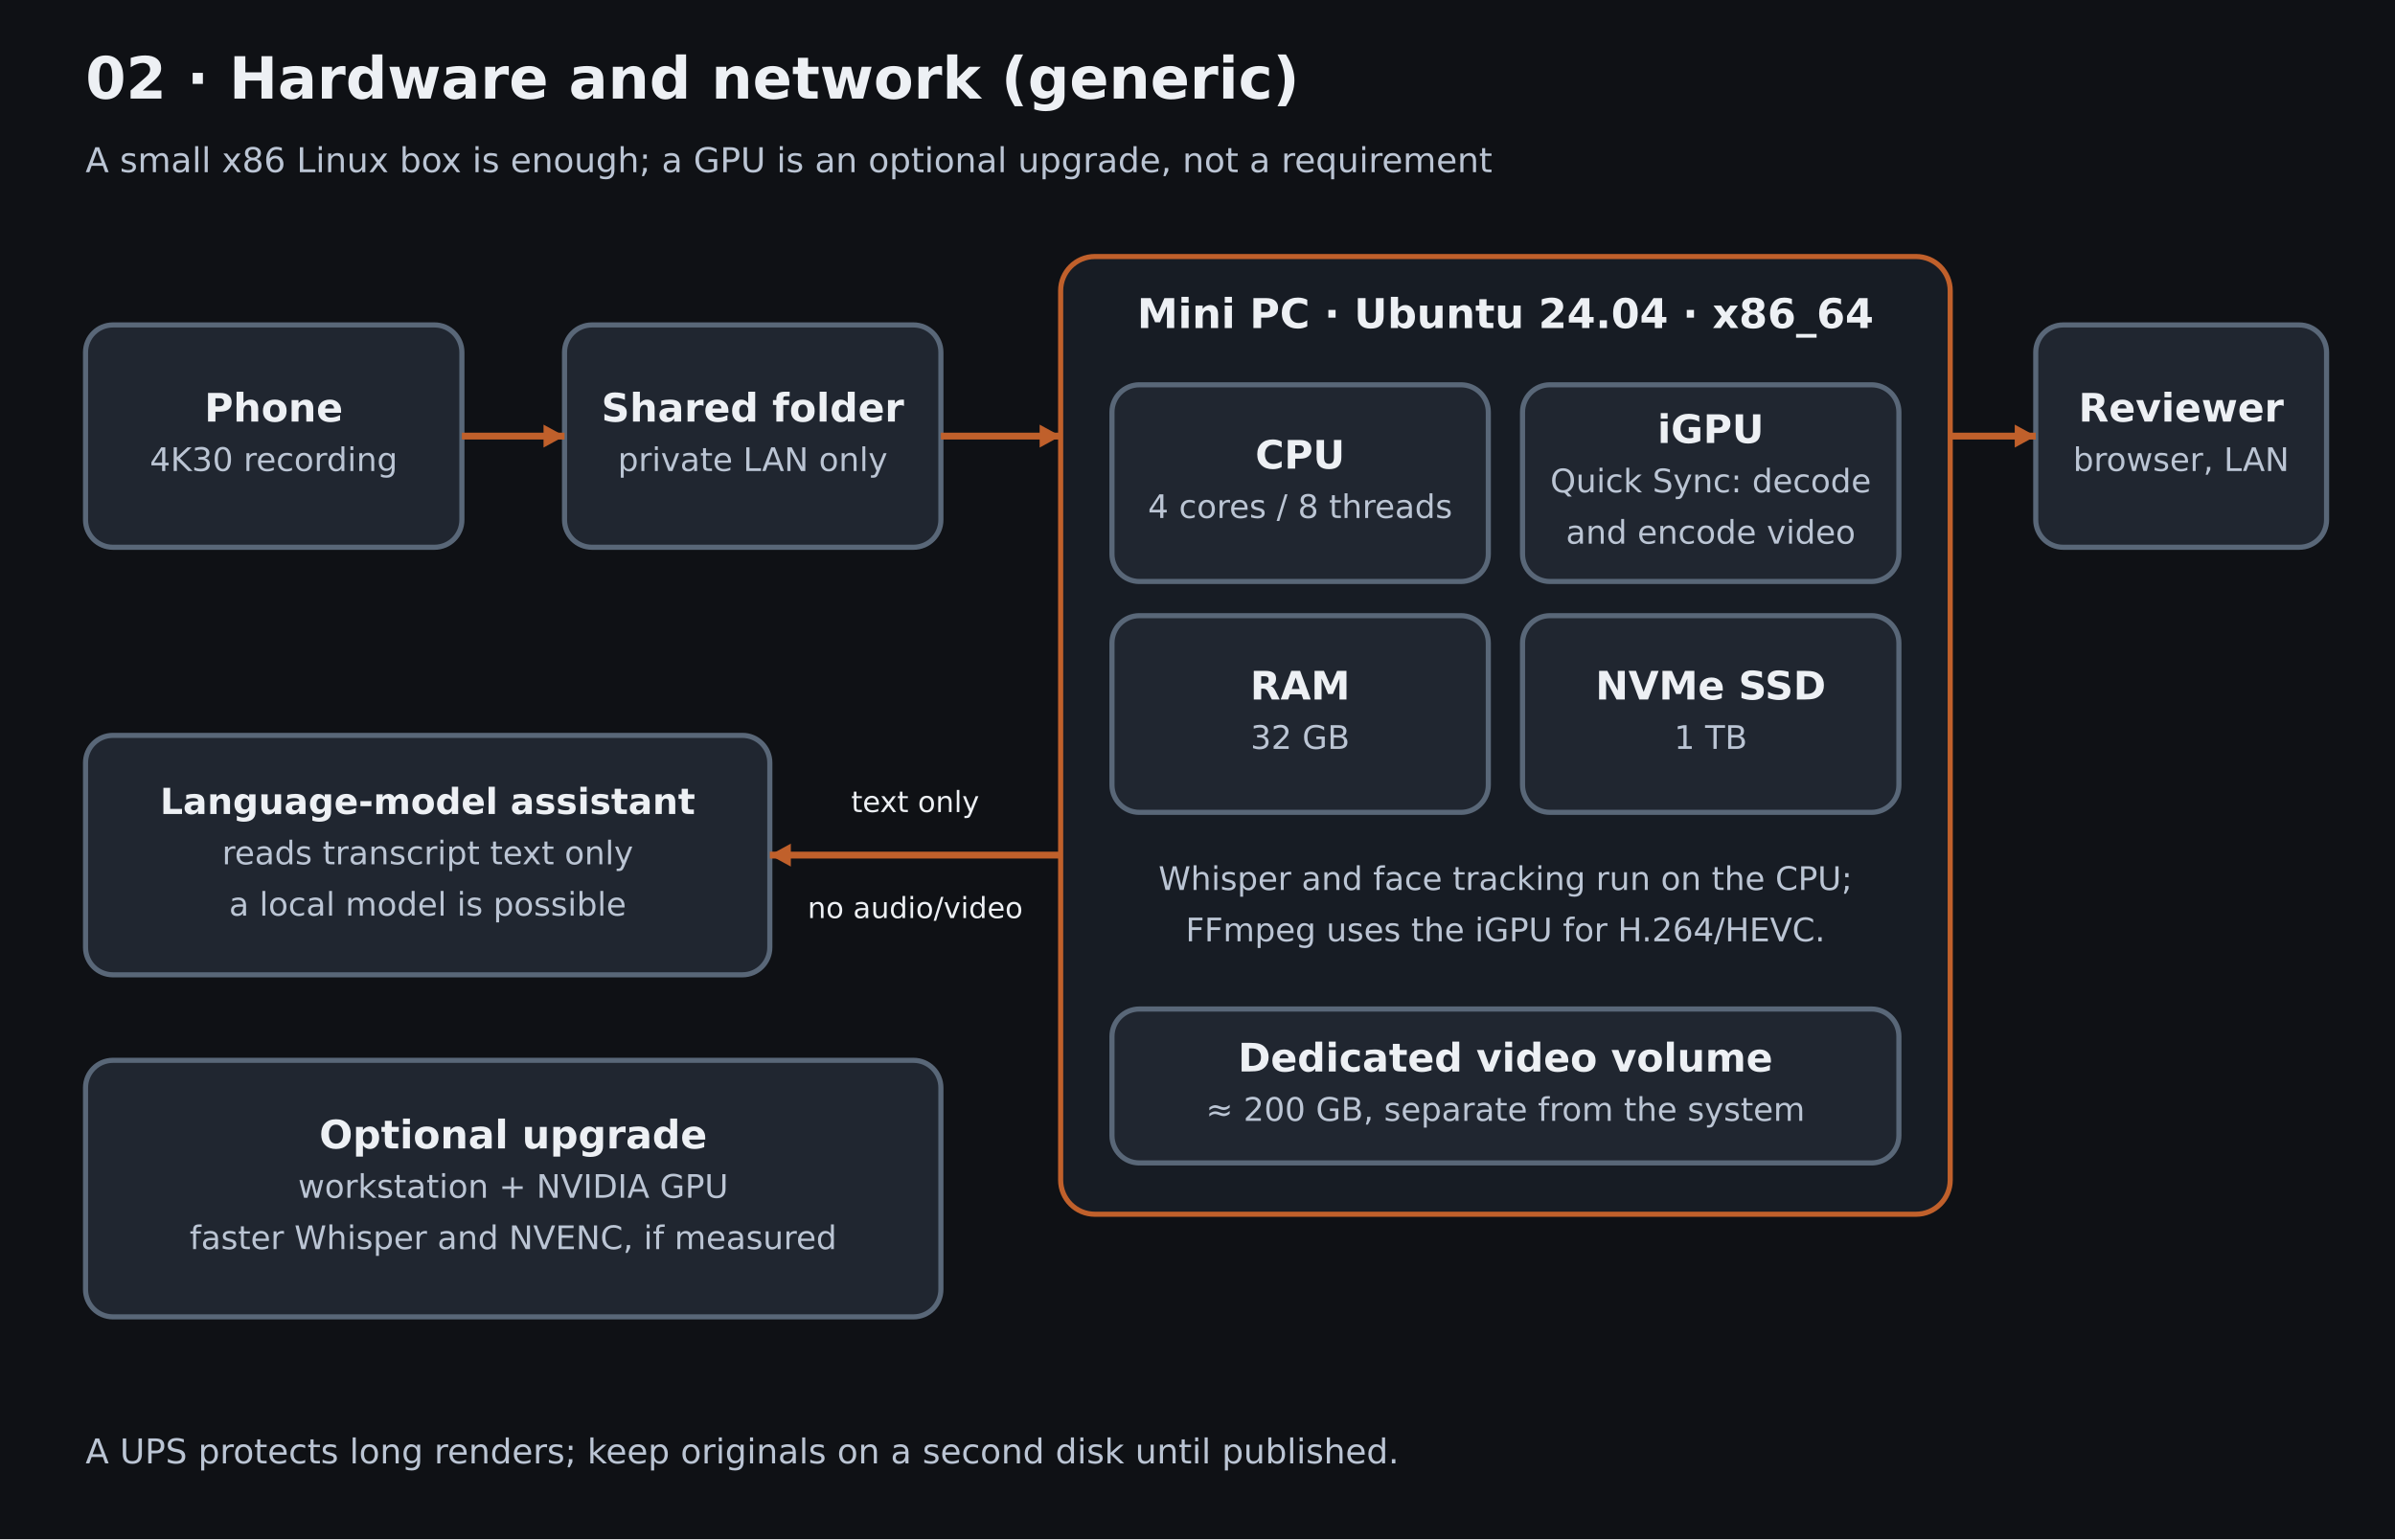
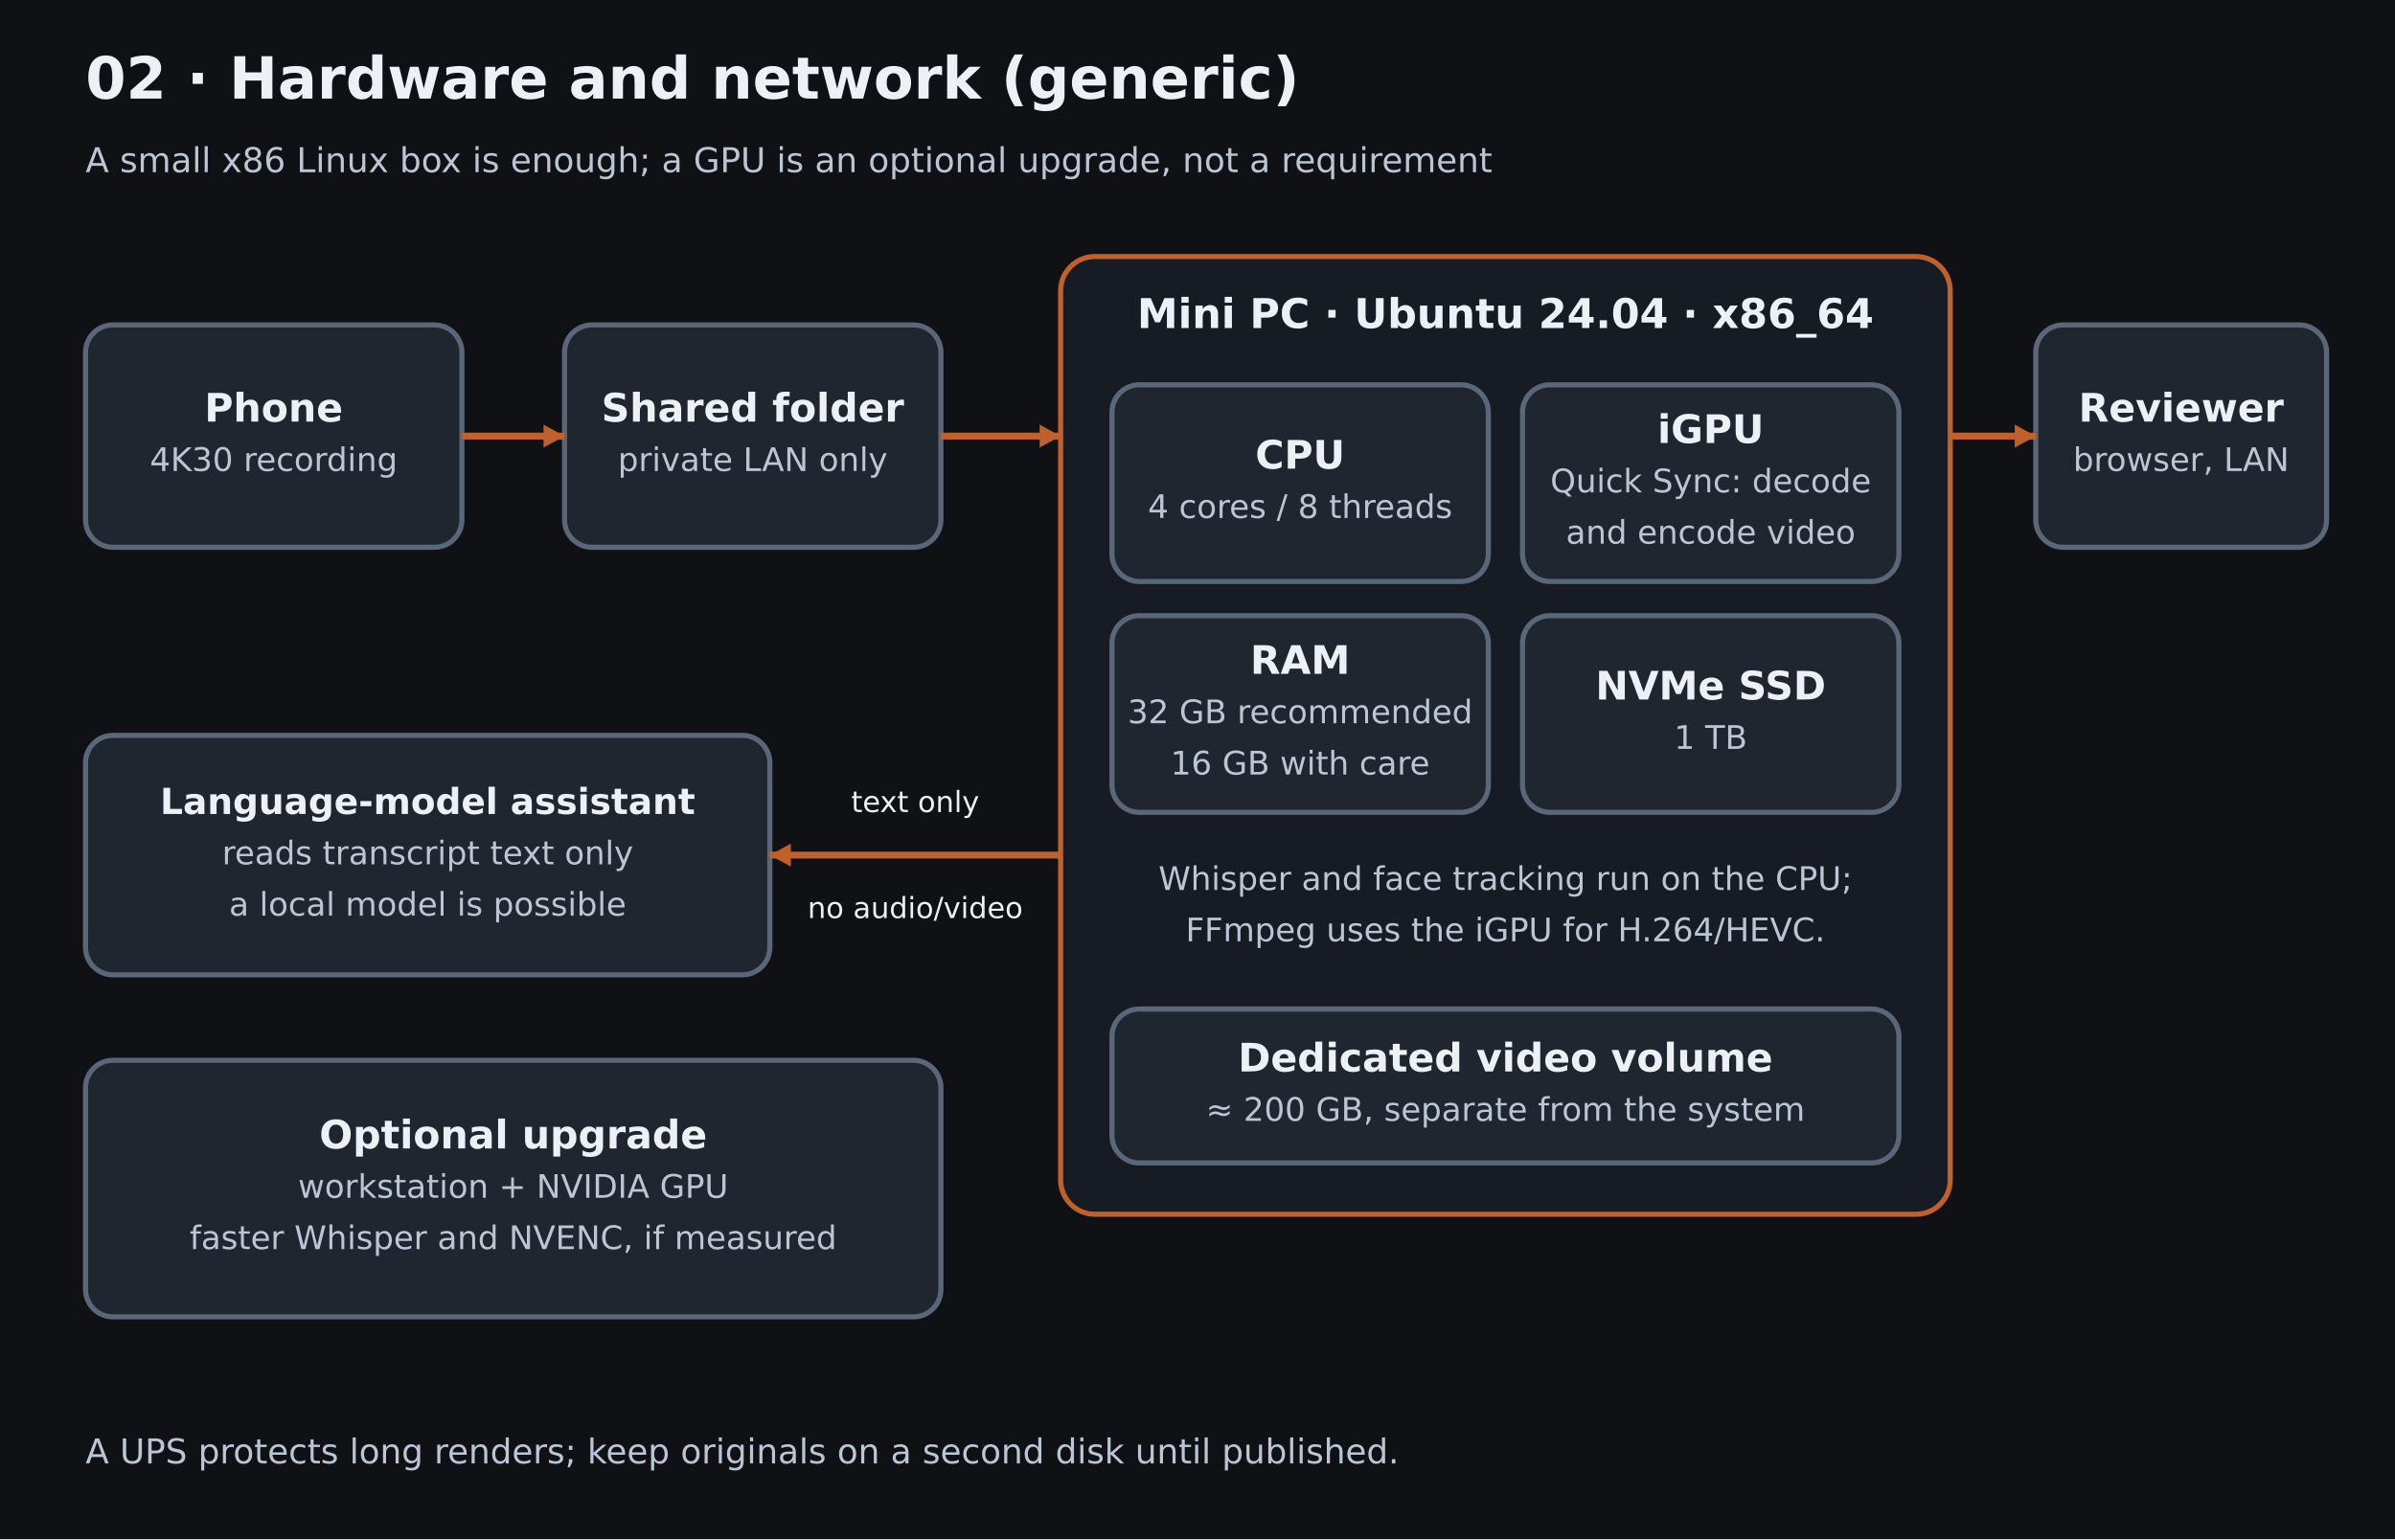
<svg xmlns="http://www.w3.org/2000/svg" width="1400" height="900" viewBox="0 0 1400 900" role="img">
  <rect width="1400" height="900" fill="#0F1115" />
  <text x="50" y="48" dominant-baseline="middle" text-anchor="start" font-family="DejaVu Sans,sans-serif" font-size="34" font-weight="700" fill="#EDF0F4">02 · Hardware and network (generic)</text>
  <text x="50" y="95" dominant-baseline="middle" text-anchor="start" font-family="DejaVu Sans,sans-serif" font-size="20" font-weight="400" fill="#BBC5D4">A small x86 Linux box is enough; a GPU is an optional upgrade, not a requirement</text>
  <rect x="50" y="190" width="220" height="130" rx="16" fill="#202630" stroke="#596778" stroke-width="3" />
  <text x="160.0" y="240.0" dominant-baseline="middle" text-anchor="middle" font-family="DejaVu Sans,sans-serif" font-size="23" font-weight="700" fill="#EDF0F4">Phone</text>
  <text x="160.0" y="270.0" dominant-baseline="middle" text-anchor="middle" font-family="DejaVu Sans,sans-serif" font-size="19" font-weight="400" fill="#BBC5D4">4K30 recording</text>
  <rect x="330" y="190" width="220" height="130" rx="16" fill="#202630" stroke="#596778" stroke-width="3" />
  <text x="440.0" y="240.0" dominant-baseline="middle" text-anchor="middle" font-family="DejaVu Sans,sans-serif" font-size="23" font-weight="700" fill="#EDF0F4">Shared folder</text>
  <text x="440.0" y="270.0" dominant-baseline="middle" text-anchor="middle" font-family="DejaVu Sans,sans-serif" font-size="19" font-weight="400" fill="#BBC5D4">private LAN only</text>
  <polyline points="270,255 330,255" fill="none" stroke="#C0602B" stroke-width="4" />
  <polygon points="330,255 317.714,261.712 317.714,248.288" fill="#C0602B" />
  <polyline points="550,255 620,255" fill="none" stroke="#C0602B" stroke-width="4" />
  <polygon points="620,255 607.714,261.712 607.714,248.288" fill="#C0602B" />
  <rect x="620" y="150" width="520" height="560" rx="20" fill="#171C24" stroke="#C0602B" stroke-width="3" />
  <text x="880" y="185" dominant-baseline="middle" text-anchor="middle" font-family="DejaVu Sans,sans-serif" font-size="24" font-weight="700" fill="#EDF0F4">Mini PC · Ubuntu 24.04 · x86_64</text>
  <rect x="650" y="225" width="220" height="115" rx="16" fill="#202630" stroke="#596778" stroke-width="3" />
  <text x="760.0" y="267.5" dominant-baseline="middle" text-anchor="middle" font-family="DejaVu Sans,sans-serif" font-size="23" font-weight="700" fill="#EDF0F4">CPU</text>
  <text x="760.0" y="297.5" dominant-baseline="middle" text-anchor="middle" font-family="DejaVu Sans,sans-serif" font-size="19" font-weight="400" fill="#BBC5D4">4 cores / 8 threads</text>
  <rect x="890" y="225" width="220" height="115" rx="16" fill="#202630" stroke="#596778" stroke-width="3" />
  <text x="1000.0" y="252.5" dominant-baseline="middle" text-anchor="middle" font-family="DejaVu Sans,sans-serif" font-size="23" font-weight="700" fill="#EDF0F4">iGPU</text>
  <text x="1000.0" y="282.5" dominant-baseline="middle" text-anchor="middle" font-family="DejaVu Sans,sans-serif" font-size="19" font-weight="400" fill="#BBC5D4">Quick Sync: decode</text>
  <text x="1000.0" y="312.5" dominant-baseline="middle" text-anchor="middle" font-family="DejaVu Sans,sans-serif" font-size="19" font-weight="400" fill="#BBC5D4">and encode video</text>
  <rect x="650" y="360" width="220" height="115" rx="16" fill="#202630" stroke="#596778" stroke-width="3" />
-   <text x="760.0" y="402.5" dominant-baseline="middle" text-anchor="middle" font-family="DejaVu Sans,sans-serif" font-size="23" font-weight="700" fill="#EDF0F4">RAM</text>
-   <text x="760.0" y="432.5" dominant-baseline="middle" text-anchor="middle" font-family="DejaVu Sans,sans-serif" font-size="19" font-weight="400" fill="#BBC5D4">32 GB</text>
+   <text x="760.0" y="387.5" dominant-baseline="middle" text-anchor="middle" font-family="DejaVu Sans,sans-serif" font-size="23" font-weight="700" fill="#EDF0F4">RAM</text>
+   <text x="760.0" y="417.5" dominant-baseline="middle" text-anchor="middle" font-family="DejaVu Sans,sans-serif" font-size="19" font-weight="400" fill="#BBC5D4">32 GB recommended</text>
+   <text x="760.0" y="447.5" dominant-baseline="middle" text-anchor="middle" font-family="DejaVu Sans,sans-serif" font-size="19" font-weight="400" fill="#BBC5D4">16 GB with care</text>
  <rect x="890" y="360" width="220" height="115" rx="16" fill="#202630" stroke="#596778" stroke-width="3" />
  <text x="1000.0" y="402.5" dominant-baseline="middle" text-anchor="middle" font-family="DejaVu Sans,sans-serif" font-size="23" font-weight="700" fill="#EDF0F4">NVMe SSD</text>
  <text x="1000.0" y="432.5" dominant-baseline="middle" text-anchor="middle" font-family="DejaVu Sans,sans-serif" font-size="19" font-weight="400" fill="#BBC5D4">1 TB</text>
  <text x="880" y="515" dominant-baseline="middle" text-anchor="middle" font-family="DejaVu Sans,sans-serif" font-size="19" font-weight="400" fill="#BBC5D4">Whisper and face tracking run on the CPU;</text>
  <text x="880" y="545" dominant-baseline="middle" text-anchor="middle" font-family="DejaVu Sans,sans-serif" font-size="19" font-weight="400" fill="#BBC5D4">FFmpeg uses the iGPU for H.264/HEVC.</text>
  <rect x="650" y="590" width="460" height="90" rx="16" fill="#202630" stroke="#596778" stroke-width="3" />
  <text x="880.0" y="620.0" dominant-baseline="middle" text-anchor="middle" font-family="DejaVu Sans,sans-serif" font-size="23" font-weight="700" fill="#EDF0F4">Dedicated video volume</text>
  <text x="880.0" y="650.0" dominant-baseline="middle" text-anchor="middle" font-family="DejaVu Sans,sans-serif" font-size="19" font-weight="400" fill="#BBC5D4">≈ 200 GB, separate from the system</text>
  <rect x="1190" y="190" width="170" height="130" rx="16" fill="#202630" stroke="#596778" stroke-width="3" />
  <text x="1275.0" y="240.0" dominant-baseline="middle" text-anchor="middle" font-family="DejaVu Sans,sans-serif" font-size="23" font-weight="700" fill="#EDF0F4">Reviewer</text>
  <text x="1275.0" y="270.0" dominant-baseline="middle" text-anchor="middle" font-family="DejaVu Sans,sans-serif" font-size="19" font-weight="400" fill="#BBC5D4">browser, LAN</text>
  <polyline points="1140,255 1190,255" fill="none" stroke="#C0602B" stroke-width="4" />
  <polygon points="1190,255 1177.714,261.712 1177.714,248.288" fill="#C0602B" />
  <rect x="50" y="430" width="400" height="140" rx="16" fill="#202630" stroke="#596778" stroke-width="3" />
  <text x="250.0" y="470.0" dominant-baseline="middle" text-anchor="middle" font-family="DejaVu Sans,sans-serif" font-size="21" font-weight="700" fill="#EDF0F4">Language-model assistant</text>
  <text x="250.0" y="500.0" dominant-baseline="middle" text-anchor="middle" font-family="DejaVu Sans,sans-serif" font-size="19" font-weight="400" fill="#BBC5D4">reads transcript text only</text>
  <text x="250.0" y="530.0" dominant-baseline="middle" text-anchor="middle" font-family="DejaVu Sans,sans-serif" font-size="19" font-weight="400" fill="#BBC5D4">a local model is possible</text>
  <polyline points="620,500 450,500" fill="none" stroke="#C0602B" stroke-width="4" />
  <polygon points="450,500 462.286,493.288 462.286,506.712" fill="#C0602B" />
  <text x="535" y="470" dominant-baseline="middle" text-anchor="middle" font-family="DejaVu Sans,sans-serif" font-size="17" font-weight="400" fill="#EDF0F4">text only</text>
  <text x="535" y="532" dominant-baseline="middle" text-anchor="middle" font-family="DejaVu Sans,sans-serif" font-size="17" font-weight="400" fill="#EDF0F4">no audio/video</text>
  <rect x="50" y="620" width="500" height="150" rx="16" fill="#202630" stroke="#596778" stroke-width="3" />
  <text x="300.0" y="665.0" dominant-baseline="middle" text-anchor="middle" font-family="DejaVu Sans,sans-serif" font-size="23" font-weight="700" fill="#EDF0F4">Optional upgrade</text>
  <text x="300.0" y="695.0" dominant-baseline="middle" text-anchor="middle" font-family="DejaVu Sans,sans-serif" font-size="19" font-weight="400" fill="#BBC5D4">workstation + NVIDIA GPU</text>
  <text x="300.0" y="725.0" dominant-baseline="middle" text-anchor="middle" font-family="DejaVu Sans,sans-serif" font-size="19" font-weight="400" fill="#BBC5D4">faster Whisper and NVENC, if measured</text>
  <text x="50" y="850" dominant-baseline="middle" text-anchor="start" font-family="DejaVu Sans,sans-serif" font-size="20" font-weight="400" fill="#BBC5D4">A UPS protects long renders; keep originals on a second disk until published.</text>
</svg>
